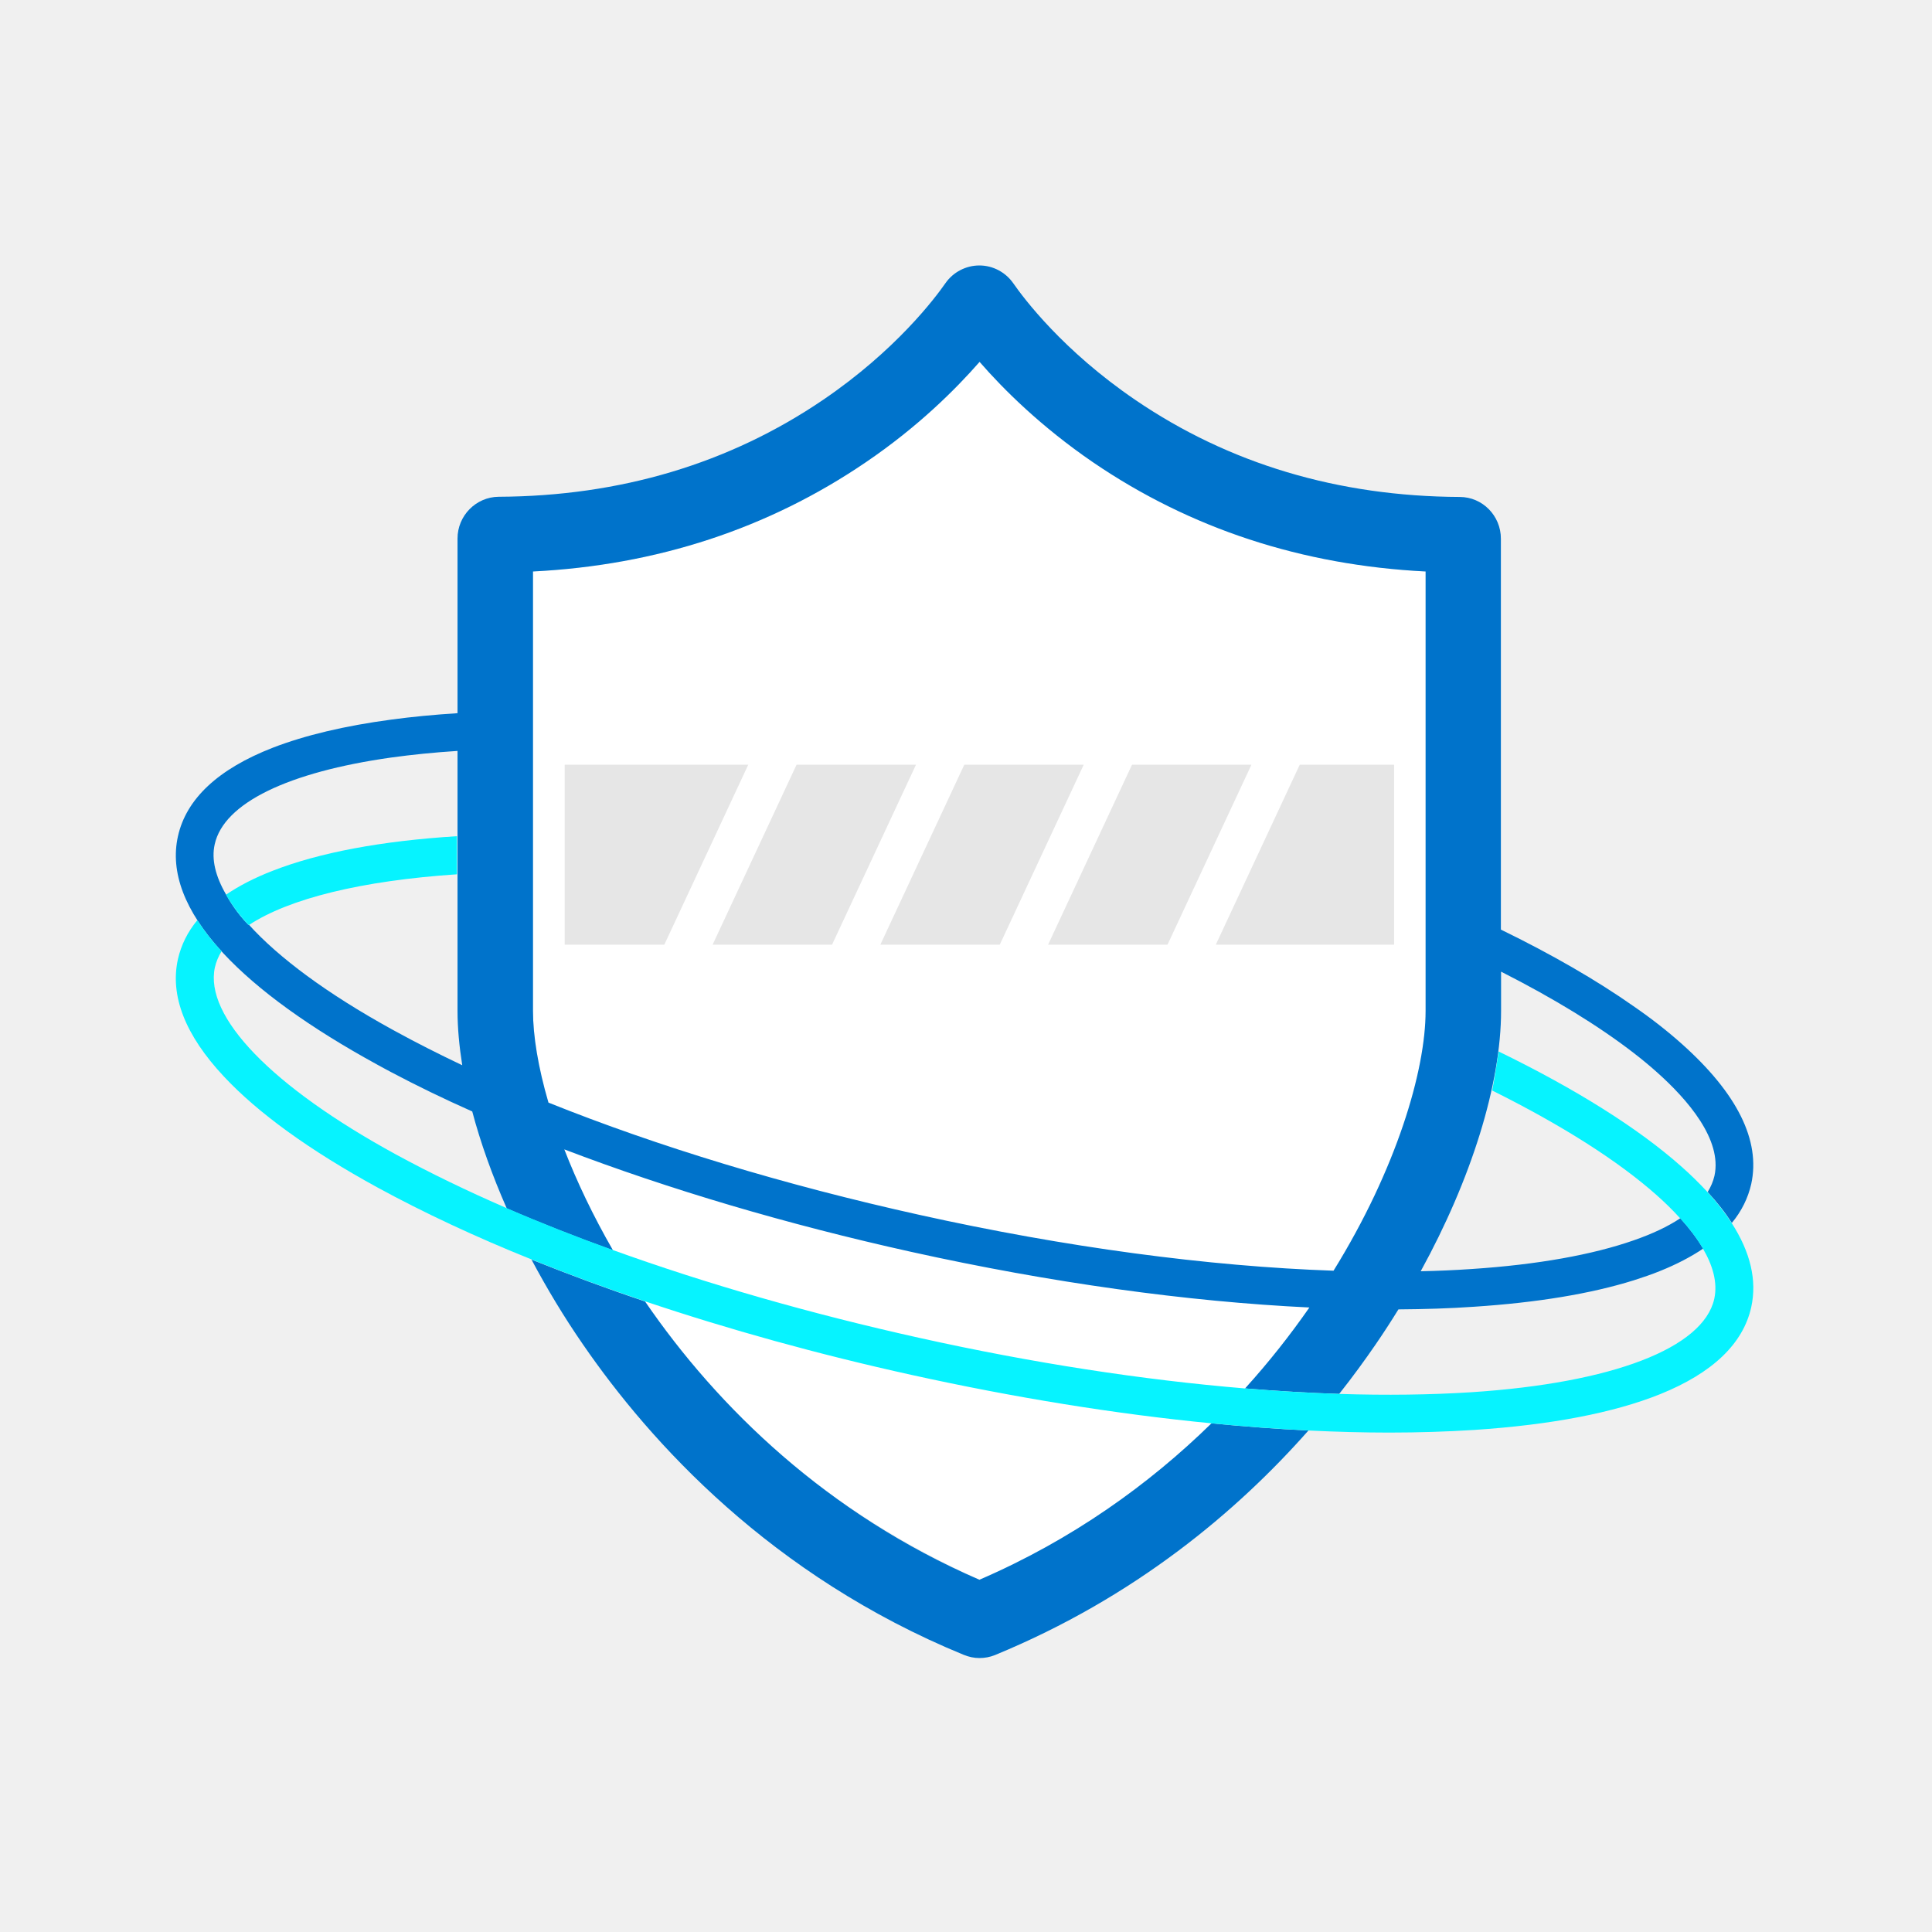
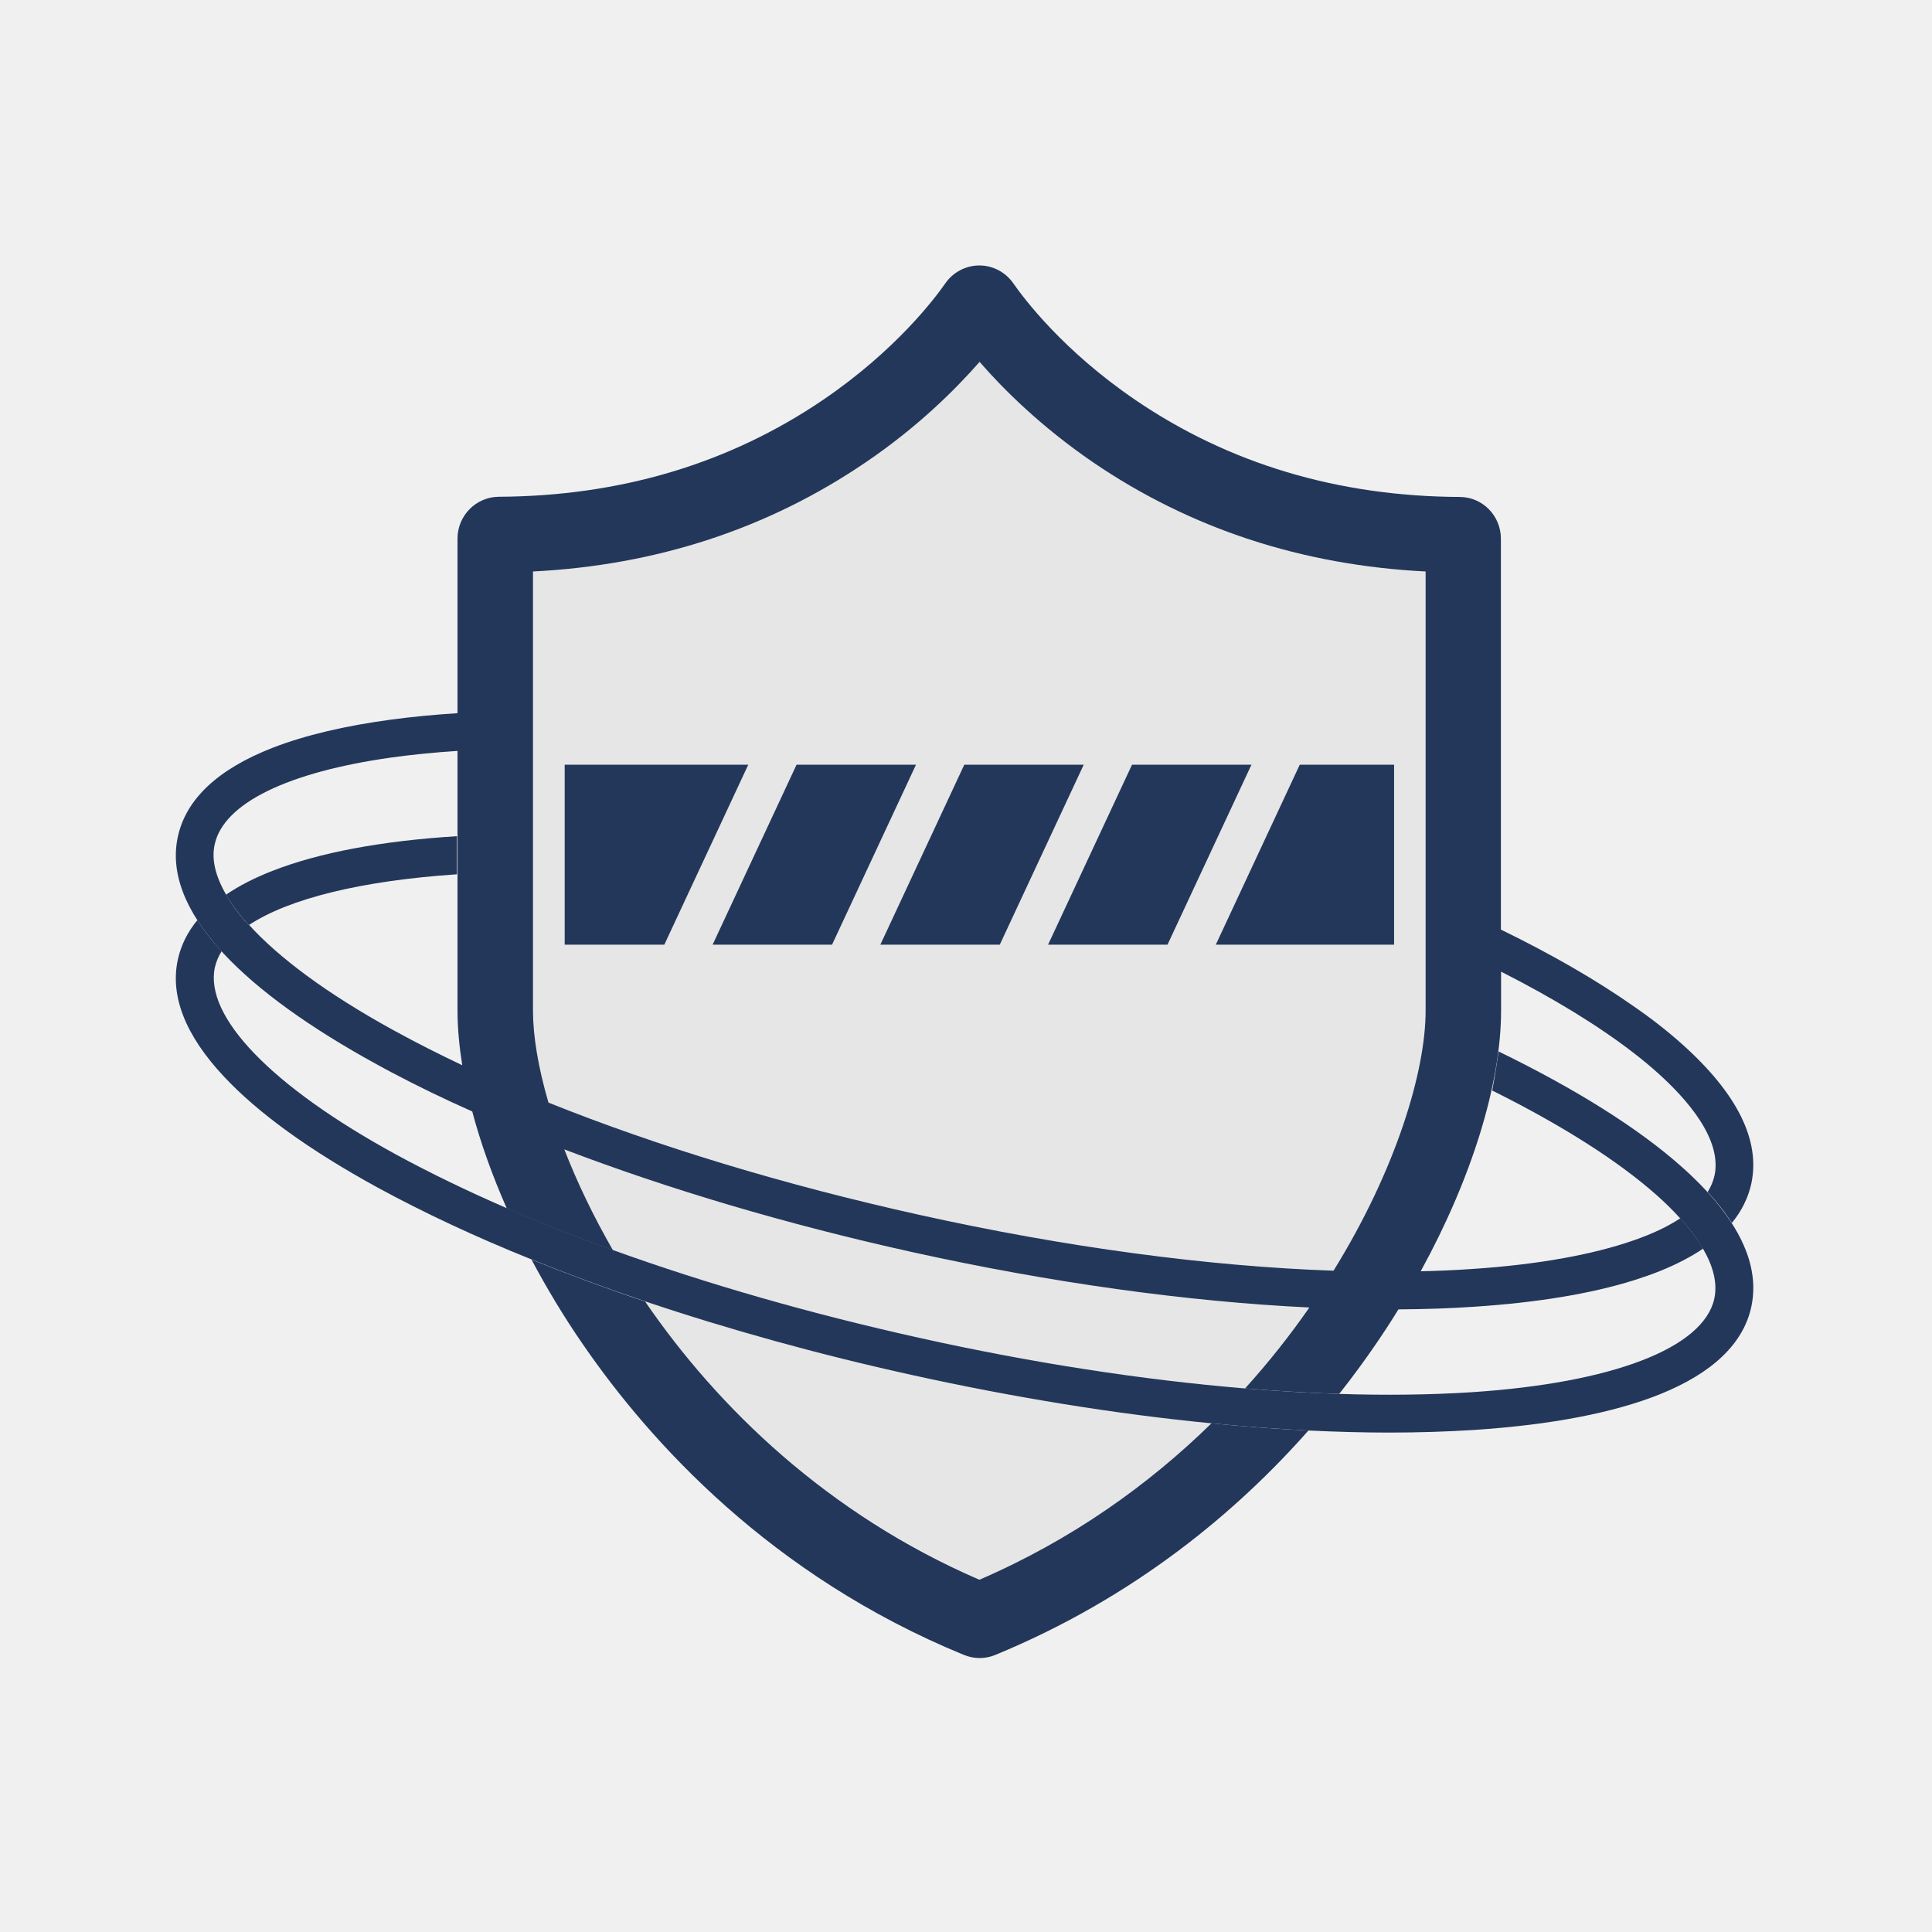
<svg xmlns="http://www.w3.org/2000/svg" width="800px" height="800px" viewBox="0 0 1024 1024" class="icon" version="1.1">
-   <path d="M579.3 245c-27.6-18.8-47.5-38.7-60.1-53.2-12.6 14.5-32.6 34.3-60.3 53.2-51.7 35.2-110.9 54.6-176.4 57.9v232.9c0 8.5 1.1 18.4 3.4 29.4 0 0 28.5 179.4 233.3 272.1 0 0 148.7-56.3 214-214 15.2-34.7 22.4-65.8 22.4-87.5V302.9c-65.5-3.3-124.7-22.7-176.3-57.9z" fill="#FFFFFF" />
-   <path d="M618.8 500.7l44.5-95.4H600l-44.5 95.4zM422.2 405.3l-44.5 95.4H441l44.5-95.4zM574.4 405.3h-63.3l-44.5 95.4h63.3zM299.3 405.3v95.4h52.8l44.5-95.4zM738.9 500.7v-95.4h-50l-44.5 95.4z" fill="#E6E6E6" />
-   <path d="M519.1 837.3c-80.4-34.8-138.6-91.1-177.2-147.5-20.9-7-41-14.5-60.2-22.2 8.1 15.2 17.2 30.4 27.3 45 35.7 51.9 99.7 122.6 201.8 164.5 2.7 1.1 5.5 1.7 8.3 1.7 2.8 0 5.6-0.5 8.3-1.6 74.3-30.6 128.4-76.3 166.1-119-16.7-0.8-33.9-2.1-51.4-3.8-33.1 32.4-73.9 61.7-123 82.9zM891.3 553.2c-7.4-6.6-15.9-13.3-25.5-19.9-19.5-13.7-43.2-27.4-70.3-40.6V285.5c0-12.2-9.8-22.1-21.8-22.1-64.5-0.3-122.3-17.6-171.9-51.4-38.5-26.2-59.2-53.9-64.7-61.8-4.1-5.9-10.8-9.5-18-9.5-7.1 0-13.9 3.5-18 9.4-5.5 7.9-26.3 35.6-64.8 61.8-49.7 33.8-107.6 51.1-172 51.4-12 0.1-21.8 10-21.8 22.1V378c-12.4 0.8-24.1 1.9-35.1 3.4-24.7 3.3-45.7 8.3-62.8 14.9-29 11.3-45.9 27.1-50.3 47-4.2 19 3.6 39.4 23 60.8l0.1 0.1c0.4 0.4 0.7 0.8 1.1 1.2 18.1 19.4 45.5 39.2 81.5 58.9 2.4 1.3 4.9 2.7 7.4 4 13.4 7.1 27.8 14.1 42.9 20.8 4.4 16.6 10.6 33.9 18.3 51.4 17.8 7.7 36.6 15.1 56.3 22.2-10.6-18.4-19.2-36.5-25.8-53.5 55.3 21.1 117.9 39.7 183.8 54.3 74 16.4 146.4 26.4 211.1 29.5-10.1 14.5-21.4 28.9-34.1 42.9 17.1 1.4 33.8 2.4 49.9 2.9 7.2-9.1 13.6-17.9 19.3-26.2 4.2-6.1 8.2-12.3 12.1-18.6 13.9-0.1 27.2-0.5 40.1-1.4 33.5-2.2 61.9-6.9 84.6-14 5-1.6 9.7-3.2 14.1-5 8.7-3.5 16.3-7.5 22.7-11.8-3.3-5.6-7.5-11-12.1-16.1-6.6 4.4-14.9 8.3-24.7 11.7-21.7 7.6-50.9 12.9-85.9 15.2-8.7 0.6-17.7 1-27 1.2 26.8-48.8 42.6-99.1 42.6-138.1V515c28 14.2 51.8 28.8 70.3 43.1 4.4 3.4 8.4 6.7 12.2 10.1 16.3 14.5 34.8 35.8 30.6 55-0.7 3-1.9 5.8-3.6 8.6 5.1 5.5 9.4 11 12.8 16.4 5.2-6.3 8.6-13.2 10.3-20.7 5-23-7.4-48-36.9-74.3z m-681.7-6.6c-0.7-0.4-1.5-0.8-2.2-1.2-33.9-18.7-59.6-37.7-75.5-55.3-0.1 0-0.1 0.1-0.2 0.1-6.3-6.4-10.4-13.4-11.9-16.1-5.6-9.7-7.8-18.6-6-26.6 4.8-21.9 39-38.3 93.6-46 10.9-1.5 22.6-2.7 35.1-3.5v137.8c0 9 0.9 18.7 2.5 28.8-12.4-5.9-24.3-11.9-35.4-18z m546-10.8c0 31.7-15.5 83.9-48.8 137.7-66.4-2.3-142-12.4-219.5-29.6-71.3-15.8-138.6-36.2-196.6-59.5-5.5-18.8-8.2-35.5-8.2-48.6V302.9c65.5-3.3 124.7-22.7 176.4-57.9 27.7-18.8 47.6-38.7 60.3-53.2 12.6 14.5 32.5 34.3 60.1 53.2 51.6 35.2 110.8 54.6 176.3 57.9v232.9z" fill="#0073CB" />
-   <path d="M242.2 443.2c-40.1 2.5-73 8.7-97.6 18.3-9.6 3.7-17.9 8-24.8 12.7 3 5.2 7.1 10.5 12.1 16.1 21.2-14 59.5-23.5 110.3-26.9v-20.2z" fill="#06F3FF" />
-   <path d="M119.7 474.1c1.5 2.7 5.7 9.7 11.9 16.1 0.1 0 0.1-0.1 0.2-0.1-4.9-5.5-9-10.8-12.1-16 0.1 0 0.1 0 0 0zM917.8 648.2c-3.5-5.4-7.8-10.9-12.8-16.4-4.1-4.4-8.6-8.9-13.7-13.4-22.8-20.3-56.1-41.2-97-61.1-0.4 2.7-2.2 14.7-3.4 20.7 36.8 18.3 66.6 37.2 87.1 55.4 4.2 3.7 8.5 7.9 12.5 12.3 4.6 5 8.8 10.5 12.1 16.1 5.1 8.7 7.9 17.9 6 26.6-5.8 26.1-53.9 44.6-128.6 49.5-21.8 1.4-45.4 1.7-70.2 0.9-16.1-0.5-32.8-1.5-49.9-2.9-54.2-4.5-112.8-13.5-172.6-26.8-57.7-12.8-112.7-28.6-162.3-46.5-19.7-7.1-38.5-14.5-56.3-22.2-21.2-9.2-41-18.8-59-28.6-65.7-35.9-101.5-73-95.8-99.1 0.7-3 1.9-5.9 3.6-8.6l-0.1-0.1c-0.9-0.9-6.6-6.7-12.8-16.3-5.2 6.3-8.6 13.2-10.3 20.7-4.3 19.4 3.9 40.3 24.3 62.1 18.1 19.4 45.5 39.2 81.5 58.9 24.4 13.3 51.9 26.2 81.8 38.2 19.1 7.7 39.2 15.1 60.2 22.2 44 14.8 91.5 28 140.9 38.9 54.8 12.1 108.7 20.8 159.2 25.7 17.6 1.7 34.8 3 51.4 3.8 14.7 0.7 28.9 1.1 42.7 1.1 15.6 0 30.7-0.5 45-1.4 40.9-2.7 74.1-9.1 98.7-19 27.7-11.2 43.9-26.7 48.2-46.1 3.1-14.2-0.4-29.1-10.4-44.6z" fill="#06F3FF" />
-   <path d="M117.4 504.1s-0.1 0-0.1-0.1c0 0 0.1 0 0.1 0.1z" fill="#06F3FF" />
+   <path d="M579.3 245c-27.6-18.8-47.5-38.7-60.1-53.2-12.6 14.5-32.6 34.3-60.3 53.2-51.7 35.2-110.9 54.6-176.4 57.9v232.9c0 8.5 1.1 18.4 3.4 29.4 0 0 28.5 179.4 233.3 272.1 0 0 148.7-56.3 214-214 15.2-34.7 22.4-65.8 22.4-87.5V302.9c-65.5-3.3-124.7-22.7-176.3-57.9z" fill="#E6E6E6" />
+   <path d="M618.8 500.7l44.5-95.4H600l-44.5 95.4zM422.2 405.3l-44.5 95.4H441l44.5-95.4zM574.4 405.3h-63.3l-44.5 95.4h63.3zM299.3 405.3v95.4h52.8l44.5-95.4zM738.9 500.7v-95.4h-50l-44.5 95.4z" fill="#23375a" />
+   <path d="M519.1 837.3c-80.4-34.8-138.6-91.1-177.2-147.5-20.9-7-41-14.5-60.2-22.2 8.1 15.2 17.2 30.4 27.3 45 35.7 51.9 99.7 122.6 201.8 164.5 2.7 1.1 5.5 1.7 8.3 1.7 2.8 0 5.6-0.5 8.3-1.6 74.3-30.6 128.4-76.3 166.1-119-16.7-0.8-33.9-2.1-51.4-3.8-33.1 32.4-73.9 61.7-123 82.9zM891.3 553.2c-7.4-6.6-15.9-13.3-25.5-19.9-19.5-13.7-43.2-27.4-70.3-40.6V285.5c0-12.2-9.8-22.1-21.8-22.1-64.5-0.3-122.3-17.6-171.9-51.4-38.5-26.2-59.2-53.9-64.7-61.8-4.1-5.9-10.8-9.5-18-9.5-7.1 0-13.9 3.5-18 9.4-5.5 7.9-26.3 35.6-64.8 61.8-49.7 33.8-107.6 51.1-172 51.4-12 0.1-21.8 10-21.8 22.1V378c-12.4 0.8-24.1 1.9-35.1 3.4-24.7 3.3-45.7 8.3-62.8 14.9-29 11.3-45.9 27.1-50.3 47-4.2 19 3.6 39.4 23 60.8l0.1 0.1c0.4 0.4 0.7 0.8 1.1 1.2 18.1 19.4 45.5 39.2 81.5 58.9 2.4 1.3 4.9 2.7 7.4 4 13.4 7.1 27.8 14.1 42.9 20.8 4.4 16.6 10.6 33.9 18.3 51.4 17.8 7.7 36.6 15.1 56.3 22.2-10.6-18.4-19.2-36.5-25.8-53.5 55.3 21.1 117.9 39.7 183.8 54.3 74 16.4 146.4 26.4 211.1 29.5-10.1 14.5-21.4 28.9-34.1 42.9 17.1 1.4 33.8 2.4 49.9 2.9 7.2-9.1 13.6-17.9 19.3-26.2 4.2-6.1 8.2-12.3 12.1-18.6 13.9-0.1 27.2-0.5 40.1-1.4 33.5-2.2 61.9-6.9 84.6-14 5-1.6 9.7-3.2 14.1-5 8.7-3.5 16.3-7.5 22.7-11.8-3.3-5.6-7.5-11-12.1-16.1-6.6 4.4-14.9 8.3-24.7 11.7-21.7 7.6-50.9 12.9-85.9 15.2-8.7 0.6-17.7 1-27 1.2 26.8-48.8 42.6-99.1 42.6-138.1V515c28 14.2 51.8 28.8 70.3 43.1 4.4 3.4 8.4 6.7 12.2 10.1 16.3 14.5 34.8 35.8 30.6 55-0.7 3-1.9 5.8-3.6 8.6 5.1 5.5 9.4 11 12.8 16.4 5.2-6.3 8.6-13.2 10.3-20.7 5-23-7.4-48-36.9-74.3z m-681.7-6.6c-0.7-0.4-1.5-0.8-2.2-1.2-33.9-18.7-59.6-37.7-75.5-55.3-0.1 0-0.1 0.1-0.2 0.1-6.3-6.4-10.4-13.4-11.9-16.1-5.6-9.7-7.8-18.6-6-26.6 4.8-21.9 39-38.3 93.6-46 10.9-1.5 22.6-2.7 35.1-3.5v137.8c0 9 0.9 18.7 2.5 28.8-12.4-5.9-24.3-11.9-35.4-18z m546-10.8c0 31.7-15.5 83.9-48.8 137.7-66.4-2.3-142-12.4-219.5-29.6-71.3-15.8-138.6-36.2-196.6-59.5-5.5-18.8-8.2-35.5-8.2-48.6V302.9c65.5-3.3 124.7-22.7 176.4-57.9 27.7-18.8 47.6-38.7 60.3-53.2 12.6 14.5 32.5 34.3 60.1 53.2 51.6 35.2 110.8 54.6 176.3 57.9v232.9z" fill="#23375a" />
+   <path d="M242.2 443.2c-40.1 2.5-73 8.7-97.6 18.3-9.6 3.7-17.9 8-24.8 12.7 3 5.2 7.1 10.5 12.1 16.1 21.2-14 59.5-23.5 110.3-26.9v-20.2z" fill="#23375a" />
+   <path d="M119.7 474.1c1.5 2.7 5.7 9.7 11.9 16.1 0.1 0 0.1-0.1 0.2-0.1-4.9-5.5-9-10.8-12.1-16 0.1 0 0.1 0 0 0zM917.8 648.2c-3.5-5.4-7.8-10.9-12.8-16.4-4.1-4.4-8.6-8.9-13.7-13.4-22.8-20.3-56.1-41.2-97-61.1-0.4 2.7-2.2 14.7-3.4 20.7 36.8 18.3 66.6 37.2 87.1 55.4 4.2 3.7 8.5 7.9 12.5 12.3 4.6 5 8.8 10.5 12.1 16.1 5.1 8.7 7.9 17.9 6 26.6-5.8 26.1-53.9 44.6-128.6 49.5-21.8 1.4-45.4 1.7-70.2 0.9-16.1-0.5-32.8-1.5-49.9-2.9-54.2-4.5-112.8-13.5-172.6-26.8-57.7-12.8-112.7-28.6-162.3-46.5-19.7-7.1-38.5-14.5-56.3-22.2-21.2-9.2-41-18.8-59-28.6-65.7-35.9-101.5-73-95.8-99.1 0.7-3 1.9-5.9 3.6-8.6l-0.1-0.1c-0.9-0.9-6.6-6.7-12.8-16.3-5.2 6.3-8.6 13.2-10.3 20.7-4.3 19.4 3.9 40.3 24.3 62.1 18.1 19.4 45.5 39.2 81.5 58.9 24.4 13.3 51.9 26.2 81.8 38.2 19.1 7.7 39.2 15.1 60.2 22.2 44 14.8 91.5 28 140.9 38.9 54.8 12.1 108.7 20.8 159.2 25.7 17.6 1.7 34.8 3 51.4 3.8 14.7 0.7 28.9 1.1 42.7 1.1 15.6 0 30.7-0.5 45-1.4 40.9-2.7 74.1-9.1 98.7-19 27.7-11.2 43.9-26.7 48.2-46.1 3.1-14.2-0.4-29.1-10.4-44.6z" fill="#23375a" />
+   <path d="M117.4 504.1s-0.1 0-0.1-0.1c0 0 0.1 0 0.1 0.1z" fill="#23375a" />
</svg>
